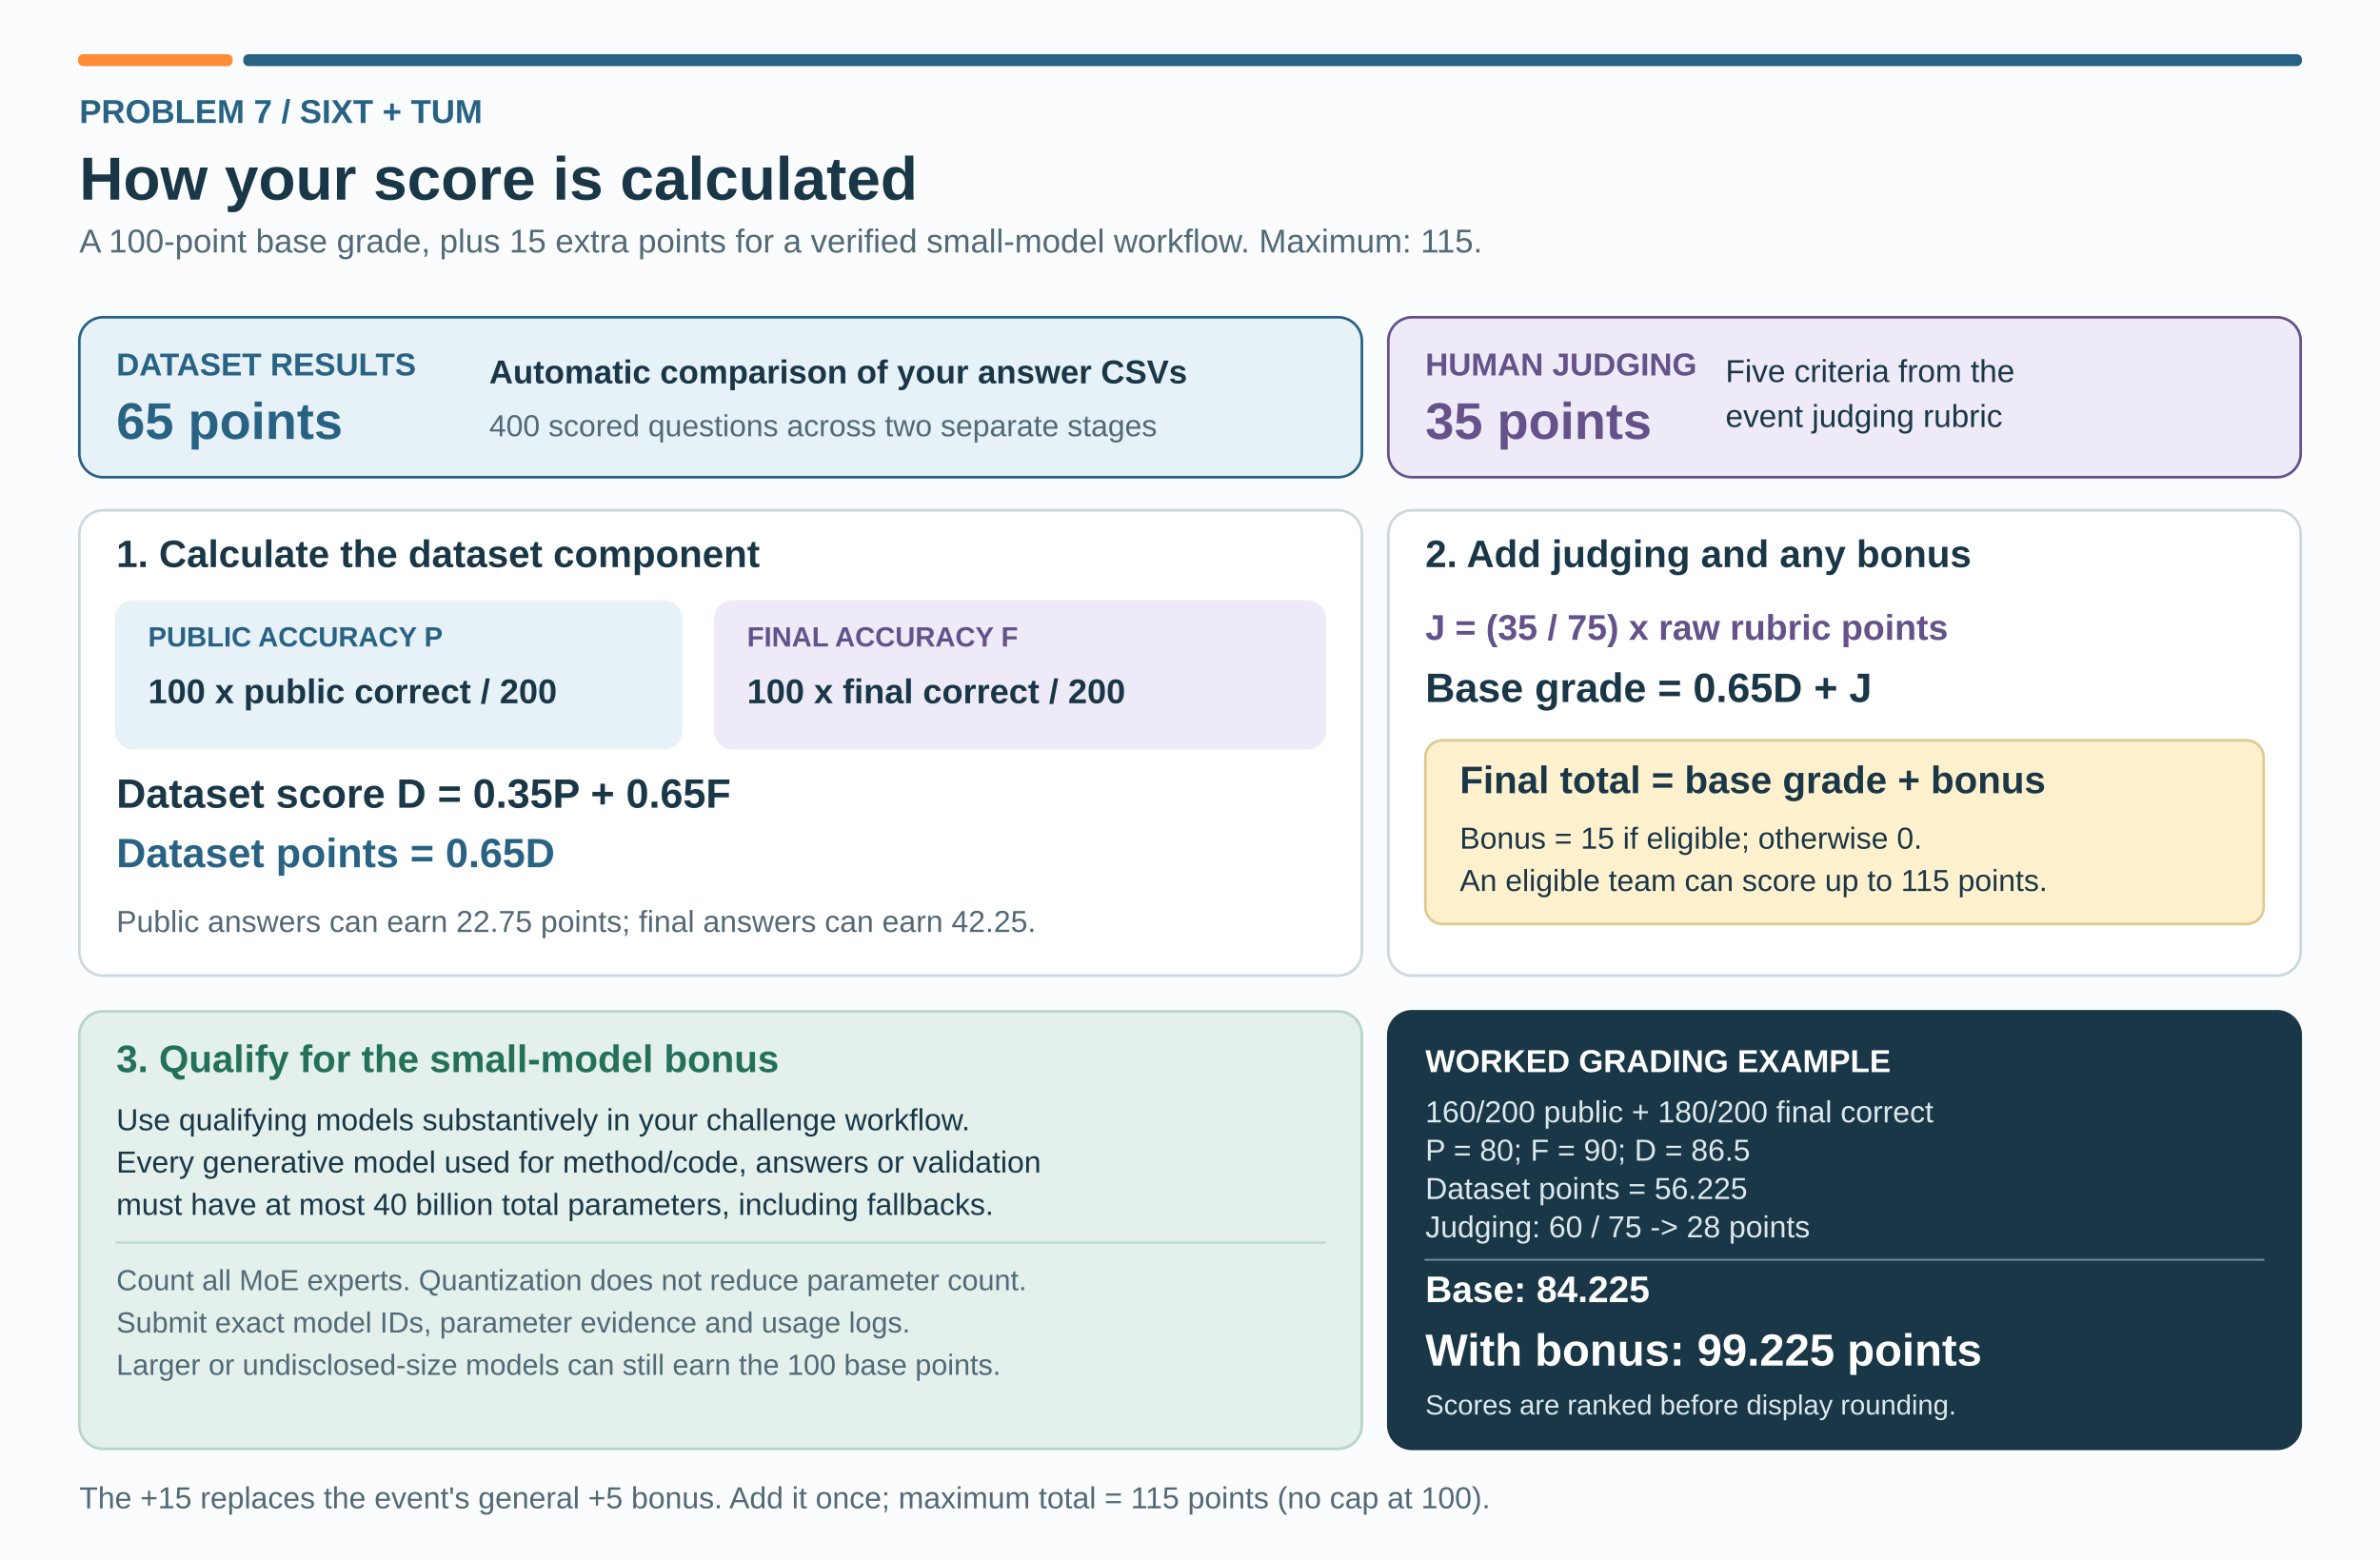
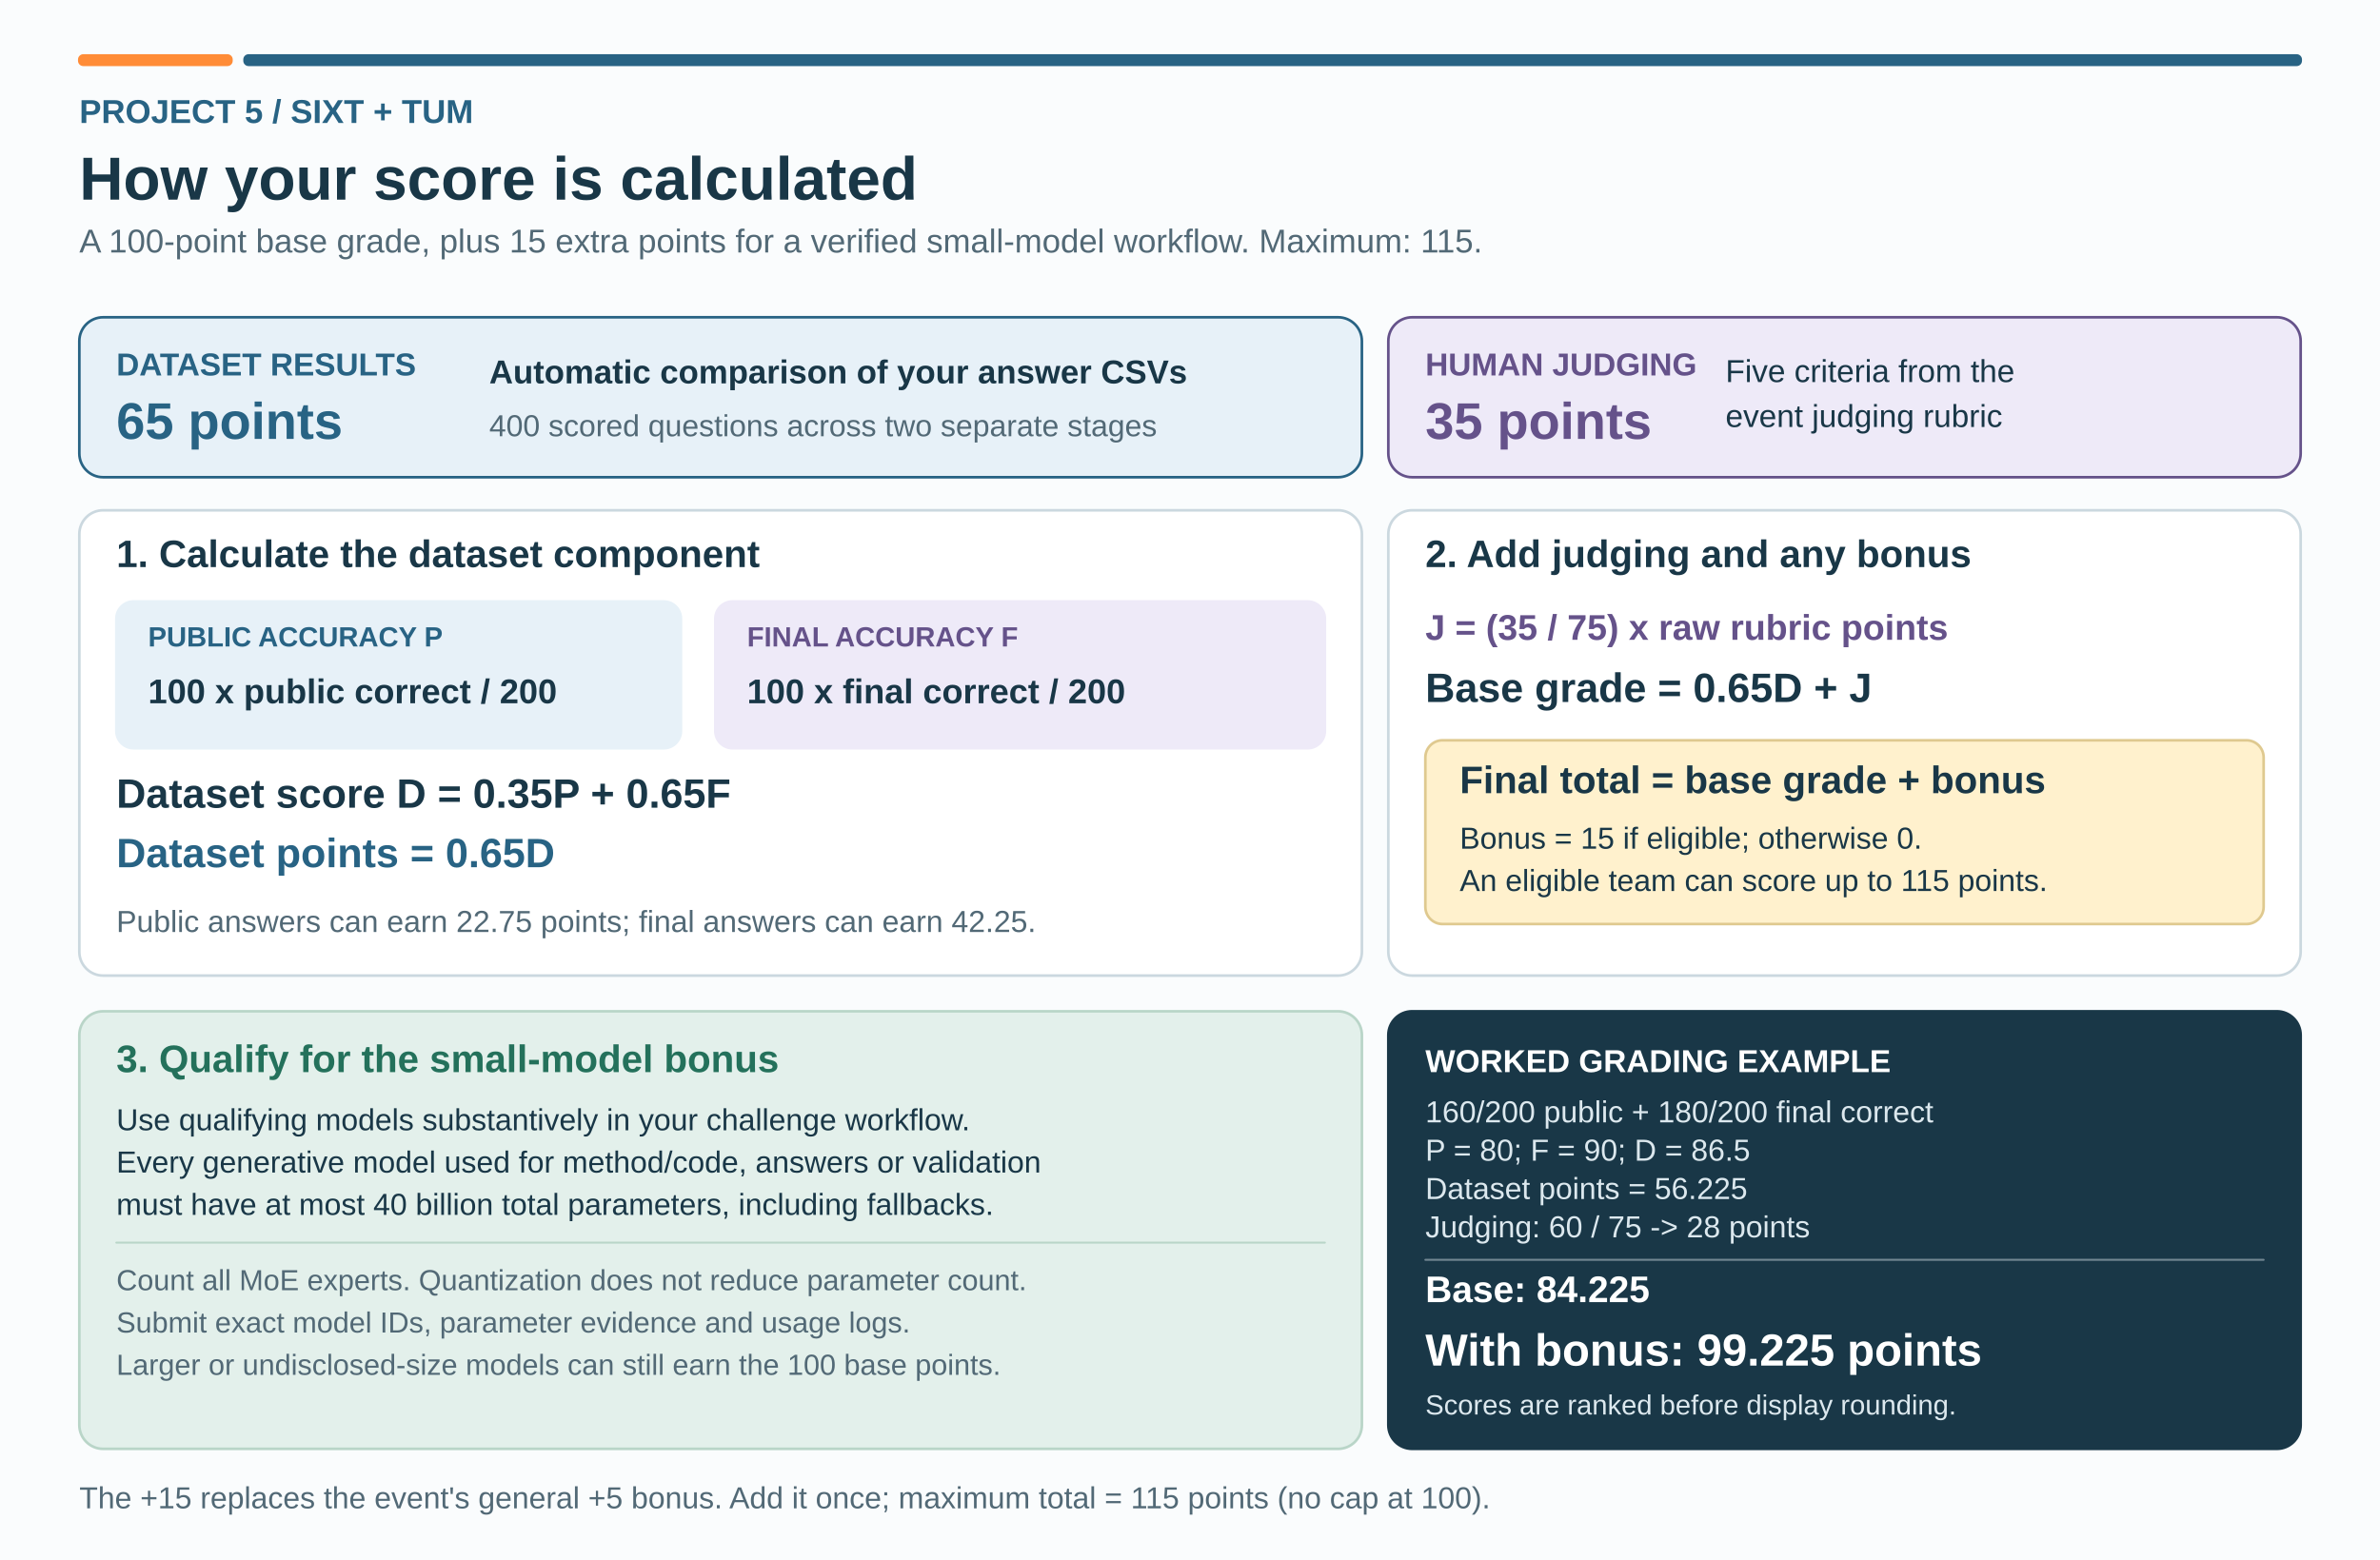
<svg xmlns="http://www.w3.org/2000/svg" width="1800" height="1180" viewBox="0 0 1800 1180" role="img" aria-labelledby="title desc">
  <rect x="0" y="0" width="1800" height="1180" rx="0" fill="#fafcfd" stroke="#fafcfd" stroke-width="2" />
  <rect x="60" y="42" width="115" height="7" rx="3" fill="#ff8c37" stroke="#ff8c37" stroke-width="2" />
  <rect x="185" y="42" width="1555" height="7" rx="3" fill="#286384" stroke="#286384" stroke-width="2" />
-   <text x="60" y="93" text-anchor="start" fill="#286384" font-family="Arial,Helvetica,sans-serif" font-size="25" font-weight="700">PROBLEM 7  /  SIXT + TUM</text>
+   <text x="60" y="93" text-anchor="start" fill="#286384" font-family="Arial,Helvetica,sans-serif" font-size="25" font-weight="700">PROJECT 5  /  SIXT + TUM</text>
  <text x="60" y="151" text-anchor="start" fill="#193747" font-family="Arial,Helvetica,sans-serif" font-size="46" font-weight="700">How your score is calculated</text>
  <text x="60" y="191" text-anchor="start" fill="#526976" font-family="Arial,Helvetica,sans-serif" font-size="25" font-weight="400">A 100-point base grade, plus 15 extra points for a verified small-model workflow. Maximum: 115.</text>
  <rect x="60" y="240" width="970" height="121" rx="18" fill="#e7f1f8" stroke="#286384" stroke-width="2" />
  <text x="88" y="284" text-anchor="start" fill="#286384" font-family="Arial,Helvetica,sans-serif" font-size="24" font-weight="700">DATASET RESULTS</text>
  <text x="88" y="332" text-anchor="start" fill="#286384" font-family="Arial,Helvetica,sans-serif" font-size="39" font-weight="700">65 points</text>
  <text x="370" y="290" text-anchor="start" fill="#193747" font-family="Arial,Helvetica,sans-serif" font-size="25" font-weight="700">Automatic comparison of your answer CSVs</text>
  <text x="370" y="330" text-anchor="start" fill="#526976" font-family="Arial,Helvetica,sans-serif" font-size="23" font-weight="400">400 scored questions across two separate stages</text>
  <rect x="1050" y="240" width="690" height="121" rx="18" fill="#eeeaf8" stroke="#65528a" stroke-width="2" />
  <text x="1078" y="284" text-anchor="start" fill="#65528a" font-family="Arial,Helvetica,sans-serif" font-size="24" font-weight="700">HUMAN JUDGING</text>
  <text x="1078" y="332" text-anchor="start" fill="#65528a" font-family="Arial,Helvetica,sans-serif" font-size="39" font-weight="700">35 points</text>
  <text x="1305" y="289" text-anchor="start" fill="#193747" font-family="Arial,Helvetica,sans-serif" font-size="24" font-weight="400">Five criteria from the</text>
  <text x="1305" y="323" text-anchor="start" fill="#193747" font-family="Arial,Helvetica,sans-serif" font-size="24" font-weight="400">event judging rubric</text>
  <rect x="60" y="386" width="970" height="352" rx="18" fill="#ffffff" stroke="#cbd8df" stroke-width="2" />
  <text x="88" y="429" text-anchor="start" fill="#193747" font-family="Arial,Helvetica,sans-serif" font-size="29" font-weight="700">1. Calculate the dataset component</text>
  <rect x="88" y="455" width="427" height="111" rx="13" fill="#e7f1f8" stroke="#e7f1f8" stroke-width="2" />
  <text x="112" y="489" text-anchor="start" fill="#286384" font-family="Arial,Helvetica,sans-serif" font-size="21" font-weight="700">PUBLIC ACCURACY  P</text>
  <text x="112" y="532" text-anchor="start" fill="#193747" font-family="Arial,Helvetica,sans-serif" font-size="26" font-weight="700">100 x public correct / 200</text>
  <rect x="541" y="455" width="461" height="111" rx="13" fill="#eeeaf8" stroke="#eeeaf8" stroke-width="2" />
  <text x="565" y="489" text-anchor="start" fill="#65528a" font-family="Arial,Helvetica,sans-serif" font-size="21" font-weight="700">FINAL ACCURACY  F</text>
  <text x="565" y="532" text-anchor="start" fill="#193747" font-family="Arial,Helvetica,sans-serif" font-size="26" font-weight="700">100 x final correct / 200</text>
  <text x="88" y="611" text-anchor="start" fill="#193747" font-family="Arial,Helvetica,sans-serif" font-size="31" font-weight="700">Dataset score  D = 0.35P + 0.65F</text>
  <text x="88" y="656" text-anchor="start" fill="#286384" font-family="Arial,Helvetica,sans-serif" font-size="31" font-weight="700">Dataset points = 0.65D</text>
  <text x="88" y="705" text-anchor="start" fill="#526976" font-family="Arial,Helvetica,sans-serif" font-size="23" font-weight="400">Public answers can earn 22.75 points; final answers can earn 42.25.</text>
  <rect x="1050" y="386" width="690" height="352" rx="18" fill="#ffffff" stroke="#cbd8df" stroke-width="2" />
  <text x="1078" y="429" text-anchor="start" fill="#193747" font-family="Arial,Helvetica,sans-serif" font-size="29" font-weight="700">2. Add judging and any bonus</text>
  <text x="1078" y="484" text-anchor="start" fill="#65528a" font-family="Arial,Helvetica,sans-serif" font-size="27" font-weight="700">J = (35 / 75) x raw rubric points</text>
  <text x="1078" y="531" text-anchor="start" fill="#193747" font-family="Arial,Helvetica,sans-serif" font-size="31" font-weight="700">Base grade = 0.65D + J</text>
  <rect x="1078" y="560" width="634" height="139" rx="13" fill="#fff1cd" stroke="#dfc98f" stroke-width="2" />
  <text x="1104" y="600" text-anchor="start" fill="#193747" font-family="Arial,Helvetica,sans-serif" font-size="29" font-weight="700">Final total = base grade + bonus</text>
  <text x="1104" y="642" text-anchor="start" fill="#193747" font-family="Arial,Helvetica,sans-serif" font-size="23" font-weight="400">Bonus = 15 if eligible; otherwise 0.</text>
  <text x="1104" y="674" text-anchor="start" fill="#193747" font-family="Arial,Helvetica,sans-serif" font-size="23" font-weight="400">An eligible team can score up to 115 points.</text>
  <rect x="60" y="765" width="970" height="331" rx="18" fill="#e3f0eb" stroke="#b9d5c8" stroke-width="2" />
  <text x="88" y="811" text-anchor="start" fill="#24715b" font-family="Arial,Helvetica,sans-serif" font-size="29" font-weight="700">3. Qualify for the small-model bonus</text>
  <text x="88" y="855" text-anchor="start" fill="#193747" font-family="Arial,Helvetica,sans-serif" font-size="23" font-weight="400">Use qualifying models substantively in your challenge workflow.</text>
  <text x="88" y="887" text-anchor="start" fill="#193747" font-family="Arial,Helvetica,sans-serif" font-size="23" font-weight="400">Every generative model used for method/code, answers or validation</text>
  <text x="88" y="919" text-anchor="start" fill="#193747" font-family="Arial,Helvetica,sans-serif" font-size="23" font-weight="400">must have at most 40 billion total parameters, including fallbacks.</text>
  <path d="M88,940 L1002,940" fill="none" stroke="#b9d5c8" stroke-width="1.5" stroke-linecap="round" />
  <text x="88" y="976" text-anchor="start" fill="#526976" font-family="Arial,Helvetica,sans-serif" font-size="22" font-weight="400">Count all MoE experts. Quantization does not reduce parameter count.</text>
  <text x="88" y="1008" text-anchor="start" fill="#526976" font-family="Arial,Helvetica,sans-serif" font-size="22" font-weight="400">Submit exact model IDs, parameter evidence and usage logs.</text>
  <text x="88" y="1040" text-anchor="start" fill="#526976" font-family="Arial,Helvetica,sans-serif" font-size="22" font-weight="400">Larger or undisclosed-size models can still earn the 100 base points.</text>
  <rect x="1050" y="765" width="690" height="331" rx="18" fill="#193747" stroke="#193747" stroke-width="2" />
  <text x="1078" y="811" text-anchor="start" fill="#ffffff" font-family="Arial,Helvetica,sans-serif" font-size="24" font-weight="700">WORKED GRADING EXAMPLE</text>
  <text x="1078" y="849" text-anchor="start" fill="#dce8ee" font-family="Arial,Helvetica,sans-serif" font-size="23" font-weight="400">160/200 public + 180/200 final correct</text>
  <text x="1078" y="878" text-anchor="start" fill="#dce8ee" font-family="Arial,Helvetica,sans-serif" font-size="23" font-weight="400">P = 80; F = 90; D = 86.5</text>
  <text x="1078" y="907" text-anchor="start" fill="#dce8ee" font-family="Arial,Helvetica,sans-serif" font-size="23" font-weight="400">Dataset points = 56.225</text>
  <text x="1078" y="936" text-anchor="start" fill="#dce8ee" font-family="Arial,Helvetica,sans-serif" font-size="23" font-weight="400">Judging: 60 / 75 -&gt; 28 points</text>
  <path d="M1078,953 L1712,953" fill="none" stroke="#718691" stroke-width="1.5" stroke-linecap="round" />
  <text x="1078" y="985" text-anchor="start" fill="#ffffff" font-family="Arial,Helvetica,sans-serif" font-size="28" font-weight="700">Base: 84.225</text>
  <text x="1078" y="1033" text-anchor="start" fill="#ffffff" font-family="Arial,Helvetica,sans-serif" font-size="34" font-weight="700">With bonus: 99.225 points</text>
  <text x="1078" y="1070" text-anchor="start" fill="#dce8ee" font-family="Arial,Helvetica,sans-serif" font-size="21" font-weight="400">Scores are ranked before display rounding.</text>
  <text x="60" y="1141" text-anchor="start" fill="#526976" font-family="Arial,Helvetica,sans-serif" font-size="23" font-weight="400">The +15 replaces the event's general +5 bonus. Add it once; maximum total = 115 points (no cap at 100).</text>
</svg>
